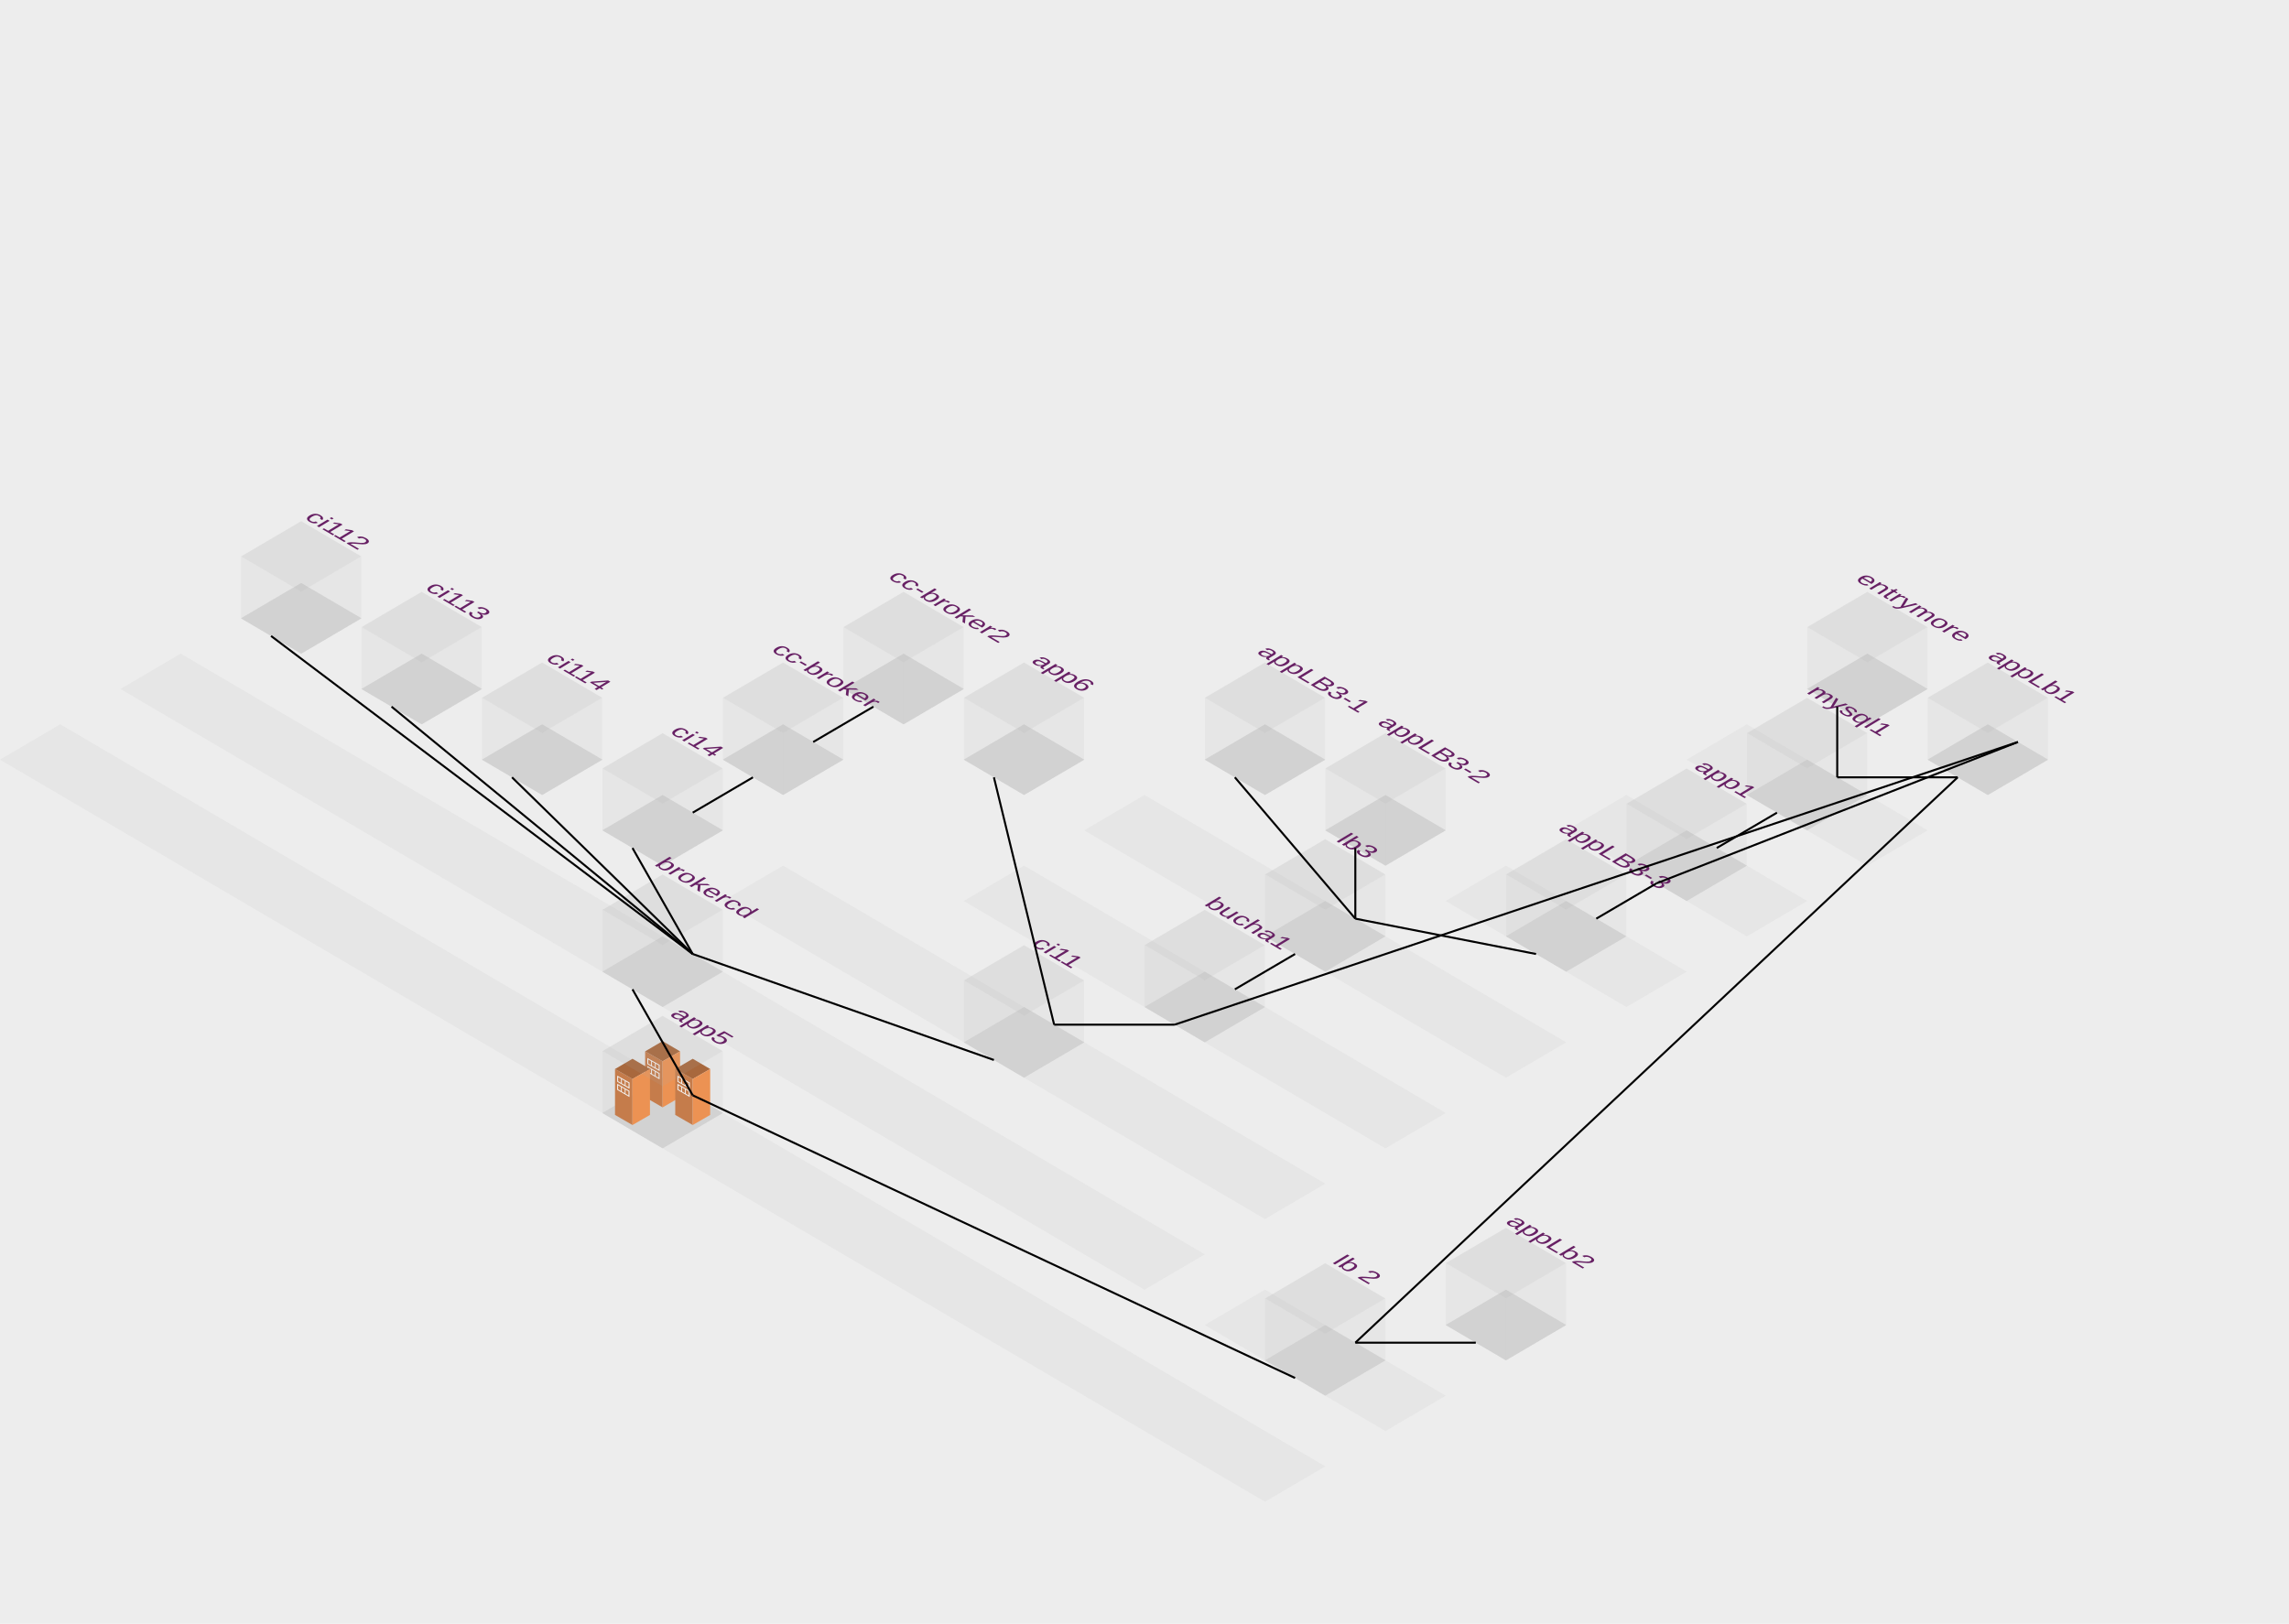
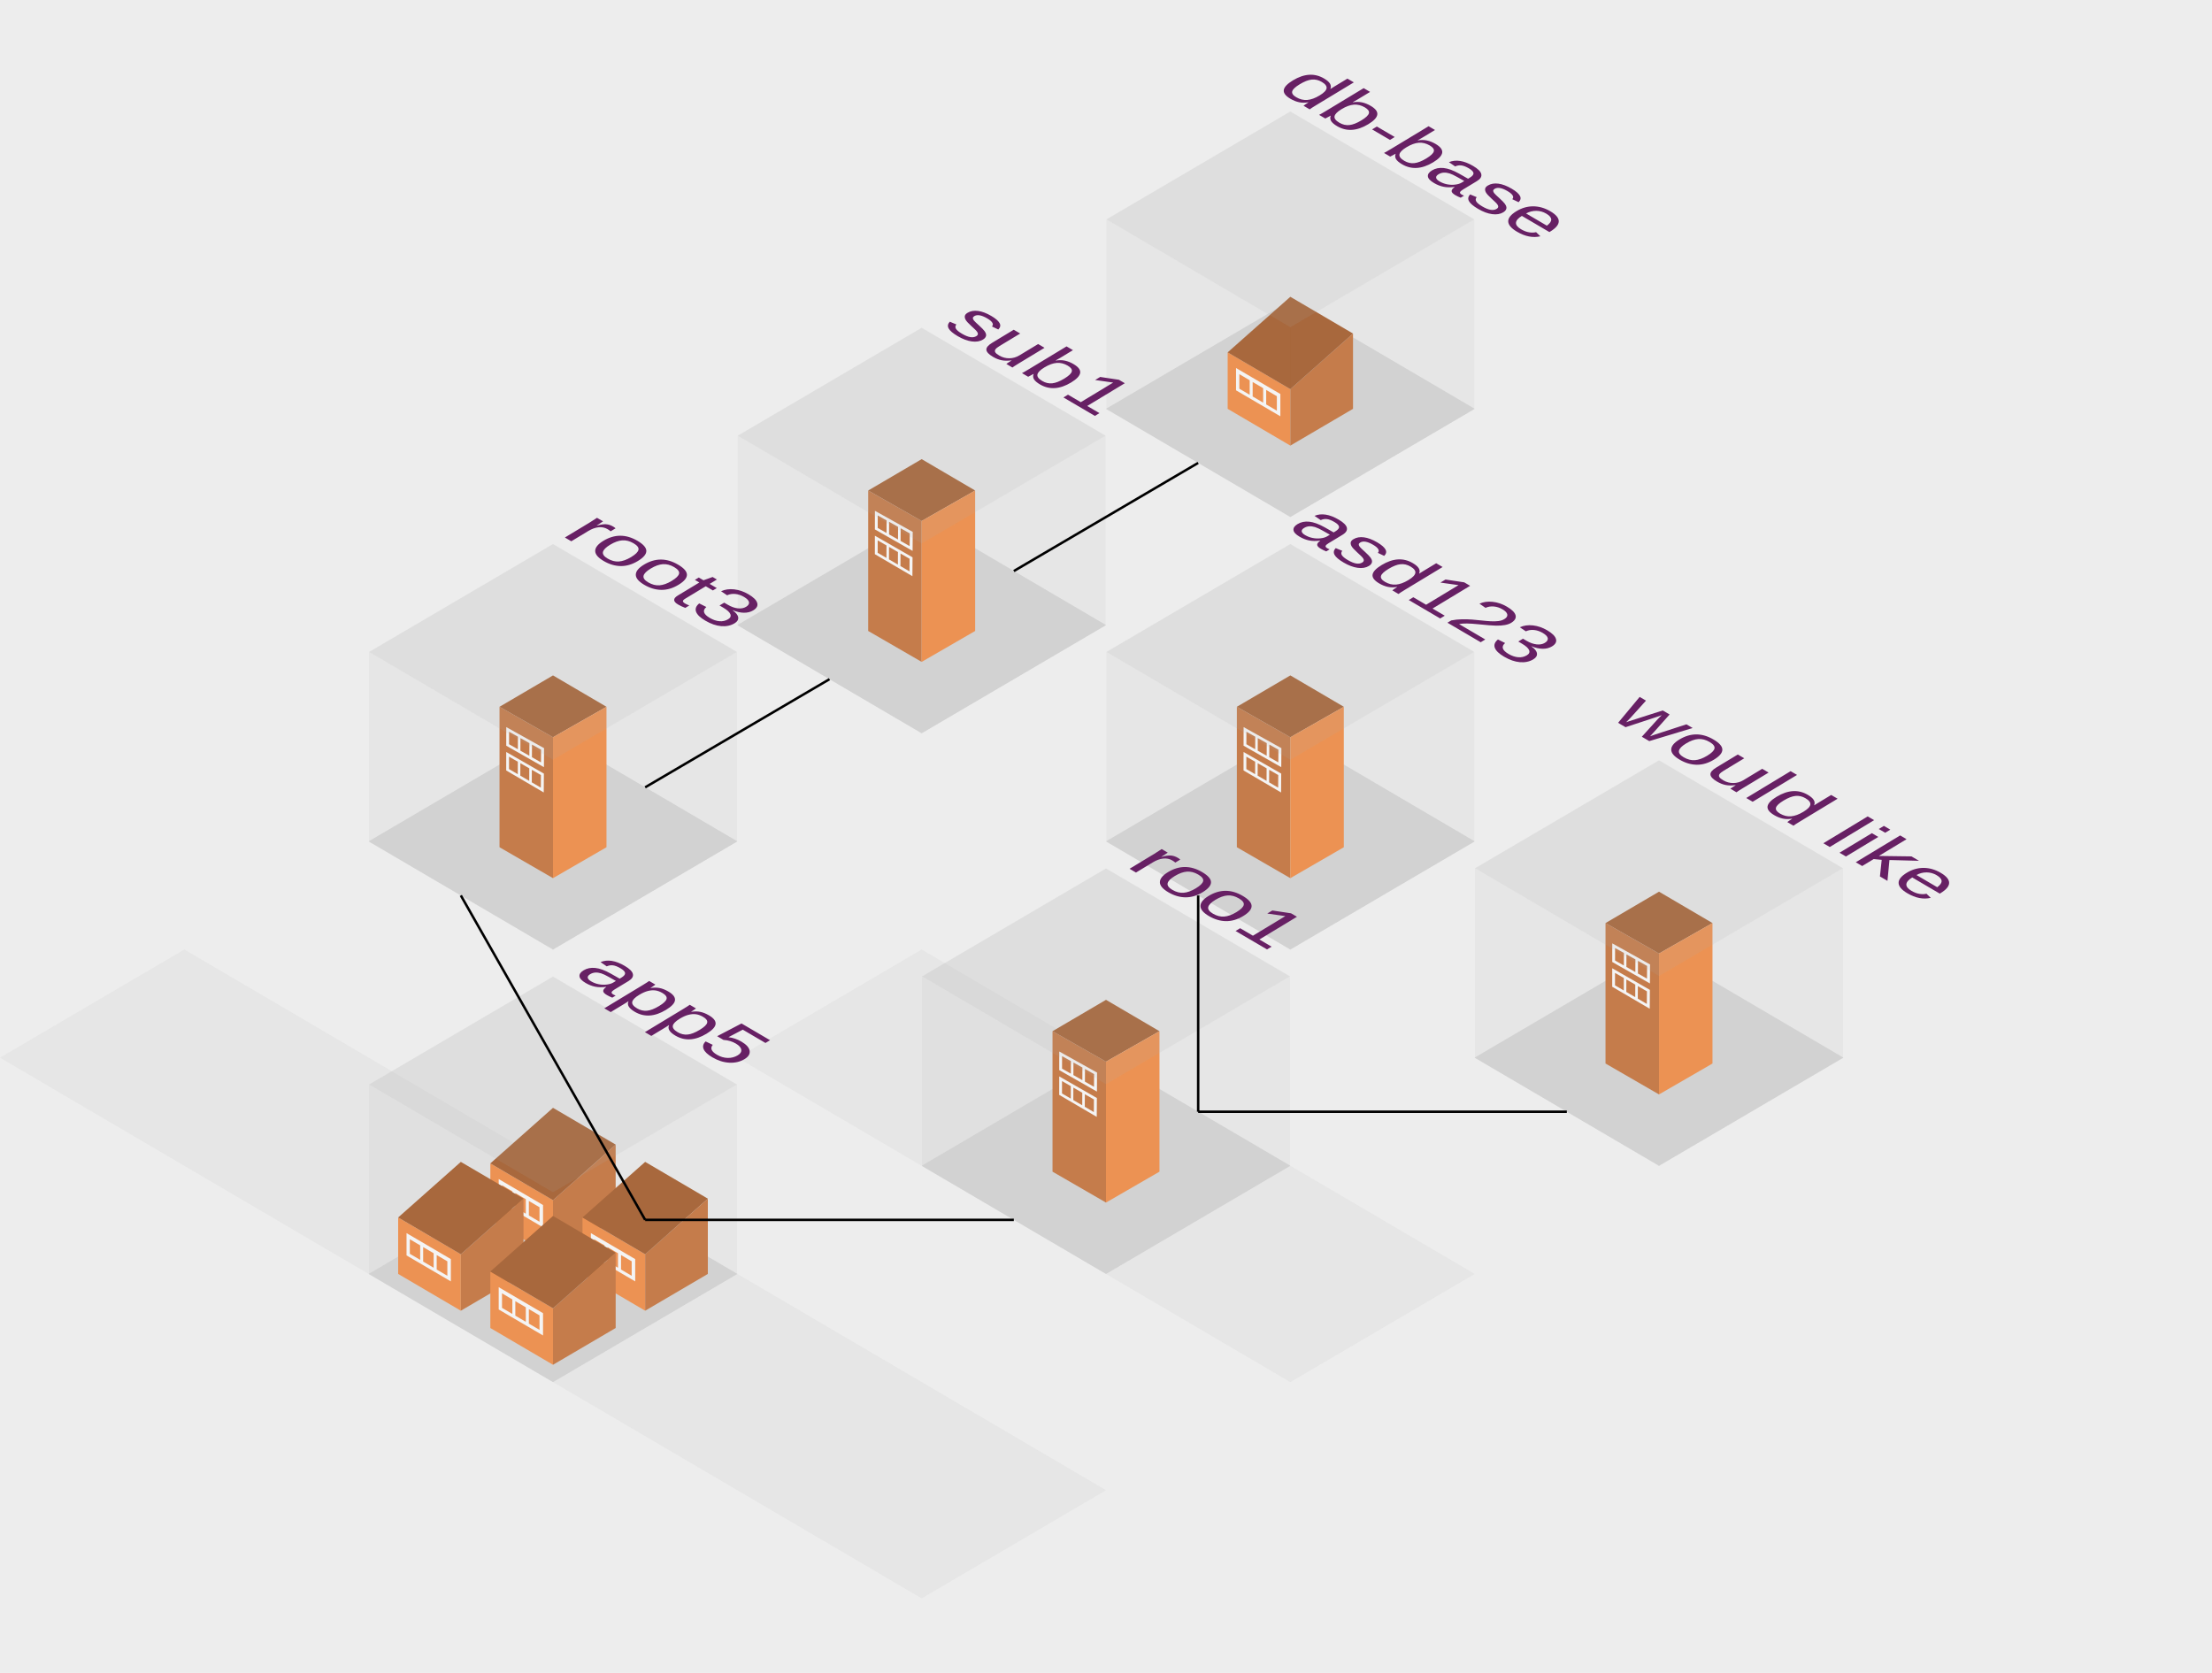
- <svg xmlns="http://www.w3.org/2000/svg" xmlns:xlink="http://www.w3.org/1999/xlink" baseProfile="full" height="808.5" version="1.1" width="1140.0">
+ <svg xmlns="http://www.w3.org/2000/svg" xmlns:xlink="http://www.w3.org/1999/xlink" baseProfile="full" height="680.625" version="1.1" width="900.0">
  <defs>
    <symbol id="grid.base" preserveAspectRatio="xMidYMax meet" viewBox="0,0,266.4,156.32">
      <polygon fill="#bababa" points="133.2,0 0,78.16 133.2,156.32 266.4,78.16" />
    </symbol>
-     <style type="text/css">text{font-family:Arial, Helvetica, sans-serif; fill: #672064;}</style>
+     <style type="text/css">text{font-family:Arial, Helvetica, sans-serif; fill: #672064;}.white{fill:#fff;}</style>
+     <symbol id="default" preserveAspectRatio="xMidYMax meet" viewBox="0,0,266.4,316.32">
+       <polygon class="light" points="133.2,316.32 0,238.16 0,118.16 133.2,196.32 133.2,316.32" />
+       <polygon class="dark" points="133.2,316.32 266.4,238.16 266.4,78.16 133.2,196.32 133.2,316.32" />
+       <polygon class="darker" points="133.2,0 0,118.16 133.2,196.32 266.4,78.16 133.2,0" />
+       <path class="white" d="M17.8,198.81,112,254V206.65L17.8,151.41ZM81.88,198l22.67,13.3v30.82l-22.67-13.3ZM53.12,181.12l22.33,13.1V225l-22.33-13.1ZM24.81,164.45l22,13v30.82l-22-12.91Z" />
+     </symbol>
+     <style type="text/css">.dark{fill:#c4692c;}.light{fill:#f58536;}.darker{fill:#a0501a;}</style>
    <symbol id="boundaries_box.front" preserveAspectRatio="xMidYMax meet" viewBox="0,0,265.58,292.78">
      <polygon fill="#bababa" fill-opacity="0.3" points="132.79,0 0,77.92 132.79,155.84 265.58,77.92 132.79,0" />
      <polygon fill="#ccc" fill-opacity="0.2" points="132.79,155.84 132.79,292.78 0,214.86 0,77.92 132.79,155.84" />
      <polygon fill="#ccc" fill-opacity="0.2" points="265.58,77.92 265.58,214.86 132.79,292.78 132.79,155.84 265.58,77.92" />
    </symbol>
-     <symbol id="application.medium" preserveAspectRatio="xMidYMax meet" viewBox="0,0,266.4,505">
+     <symbol id="application-medium" preserveAspectRatio="xMidYMax meet" viewBox="0,0,266.4,505">
      <polygon class="dark" points="133.2,505 0,428 0,78.16 133.2,154 133.2,505" />
      <polygon class="darker" points="133.2,0 0,78.16 133.2,154 266.4,78.16 133.2,0" />
      <polygon class="light" points="133.2,505 266.4,428 266.4,78.16 133.2,154 133.2,505" />
      <path class="white" d="M16.8,128.73l-.08,46.34,93.88,53.51.34-47.35Zm28.89,55.16L23.74,171.42l.07-31.08,22,12.3Zm28.6,16.24L52,187.47l.12-31.29,22.33,12.5Zm29,16.49L80.7,203.77l.17-31.5L103.54,185Z" />
      <path class="white" d="M16.63,236.75l93.52,54.83.34-47L16.7,190.74Zm63.9-1.61,22.59,13-.22,31.42L80.36,266.4Zm-28.64-16.5,22.24,12.82L74,262.67l-22.21-13ZM23.68,202.39,45.59,215l-.11,31L23.62,233.25Z" />
    </symbol>
-     <style type="text/css">.dark{fill:#c4692c;}.light{fill:#f58536;}.darker{fill:#a0501a;}.white{fill:#fff;}</style>
+     <symbol id="application-small" preserveAspectRatio="xMidYMax meet" viewBox="0,0,266.4,316.32">
+       <polygon class="light" points="133.2,316.32 0,238.16 0,118.16 133.2,196.32 133.2,316.32" />
+       <polygon class="dark" points="133.2,316.32 266.4,238.16 266.4,78.16 133.2,196.32 133.2,316.32" />
+       <polygon class="darker" points="133.2,0 0,118.16 133.2,196.32 266.4,78.16 133.2,0" />
+       <path class="white" d="M17.8,198.81,112,254V206.65L17.8,151.41ZM81.88,198l22.67,13.3v30.82l-22.67-13.3ZM53.12,181.12l22.33,13.1V225l-22.33-13.1ZM24.81,164.45l22,13v30.82l-22-12.91Z" />
+     </symbol>
  </defs>
-   <rect fill="#ededed" height="808.5" width="1140.0" x="0" y="0" />
-   <polyline fill="#ccc" fill-opacity="0.2" points="900.0,343.197 930.0,325.596 960.0,343.197 930.0,360.798" />
-   <use fill-opacity="0.4" height="66.0" width="60" x="900.0" xlink:href="#grid.base" y="294.798" />
-   <use height="66.0" width="60" x="900.0" xlink:href="#boundaries_box.front" y="294.798" />
-   <text font-size="11.88" transform="translate(900.0, 294.7982) skewY(30.404) skewX(-40.0) translate(-893.1072, -314.5982)" x="900.0" y="294.798">entrymore</text>
-   <polyline fill="#ccc" fill-opacity="0.2" points="960.0,378.399 990.0,360.798 1020.0,378.399 990.0,396" />
-   <use fill-opacity="0.4" height="66.0" width="60" x="960.0" xlink:href="#grid.base" y="330" />
-   <use height="66.0" width="60" x="960.0" xlink:href="#boundaries_box.front" y="330" />
-   <text font-size="11.88" transform="translate(960.0, 330) skewY(30.404) skewX(-40.0) translate(-947.4048, -349.8)" x="960.0" y="330">appLb1</text>
-   <polyline fill="#ccc" fill-opacity="0.2" points="840.0,378.399 870.0,360.798 960.0,413.601 930.0,431.202" />
-   <use fill-opacity="0.4" height="66.0" width="60" x="870.0" xlink:href="#grid.base" y="347.601" />
-   <use height="66.0" width="60" x="870.0" xlink:href="#boundaries_box.front" y="347.601" />
-   <text font-size="11.88" transform="translate(870.0, 347.6009) skewY(30.404) skewX(-40.0) translate(-857.4048, -367.4009)" x="870.0" y="347.601">mysql1</text>
-   <polyline fill="#ccc" fill-opacity="0.2" points="780.0,413.601 810.0,396 900.0,448.803 870.0,466.404" />
-   <use fill-opacity="0.4" height="66.0" width="60" x="810.0" xlink:href="#grid.base" y="382.803" />
-   <use height="66.0" width="60" x="810.0" xlink:href="#boundaries_box.front" y="382.803" />
-   <text font-size="11.88" transform="translate(810.0, 382.8027) skewY(30.404) skewX(-40.0) translate(-793.6032, -402.6027)" x="810.0" y="382.803">app1</text>
-   <polyline fill="#ccc" fill-opacity="0.2" points="600.0,378.399 630.0,360.798 660.0,378.399 630.0,396.0" />
-   <use fill-opacity="0.4" height="66.0" width="60" x="600.0" xlink:href="#grid.base" y="330.0" />
-   <use height="66.0" width="60" x="600.0" xlink:href="#boundaries_box.front" y="330.0" />
-   <text font-size="11.88" transform="translate(600.0, 330.0) skewY(30.404) skewX(-40.0) translate(-591.2064, -349.8)" x="600.0" y="330.0">appLB3-1</text>
-   <polyline fill="#ccc" fill-opacity="0.2" points="660.0,413.601 690.0,396.0 720.0,413.601 690.0,431.202" />
-   <use fill-opacity="0.4" height="66.0" width="60" x="660.0" xlink:href="#grid.base" y="365.202" />
-   <use height="66.0" width="60" x="660.0" xlink:href="#boundaries_box.front" y="365.202" />
-   <text font-size="11.88" transform="translate(660.0, 365.2018) skewY(30.404) skewX(-40.0) translate(-651.2064, -385.0018)" x="660.0" y="365.202">appLB3-2</text>
-   <polyline fill="#ccc" fill-opacity="0.2" points="720.0,448.803 750.0,431.202 840.0,484.004 810.0,501.605" />
-   <use fill-opacity="0.4" height="66.0" width="60" x="750.0" xlink:href="#grid.base" y="418.004" />
-   <use height="66.0" width="60" x="750.0" xlink:href="#boundaries_box.front" y="418.004" />
-   <text font-size="11.88" transform="translate(750.0, 418.0045) skewY(30.404) skewX(-40.0) translate(-741.2064, -437.8045)" x="750.0" y="418.004">appLB3-3</text>
-   <polyline fill="#ccc" fill-opacity="0.2" points="420.0,343.197 450.0,325.596 480.0,343.197 450.0,360.798" />
-   <use fill-opacity="0.4" height="66.0" width="60" x="420.0" xlink:href="#grid.base" y="294.798" />
-   <use height="66.0" width="60" x="420.0" xlink:href="#boundaries_box.front" y="294.798" />
-   <text font-size="11.88" transform="translate(420.0, 294.7982) skewY(30.404) skewX(-40.0) translate(-415.008, -314.5982)" x="420.0" y="294.798">cc-broker2</text>
-   <polyline fill="#ccc" fill-opacity="0.2" points="480.0,378.399 510.0,360.798 540.0,378.399 510.0,396.0" />
-   <use fill-opacity="0.4" height="66.0" width="60" x="480.0" xlink:href="#grid.base" y="330.0" />
-   <use height="66.0" width="60" x="480.0" xlink:href="#boundaries_box.front" y="330.0" />
-   <text font-size="11.88" transform="translate(480.0, 330.0) skewY(30.404) skewX(-40.0) translate(-463.6032, -349.8)" x="480.0" y="330.0">app6</text>
-   <polyline fill="#ccc" fill-opacity="0.2" points="540.0,413.601 570.0,396.0 780.0,519.206 750.0,536.807" />
-   <use fill-opacity="0.4" height="66.0" width="60" x="630.0" xlink:href="#grid.base" y="418.004" />
-   <use height="66.0" width="60" x="630.0" xlink:href="#boundaries_box.front" y="418.004" />
-   <text font-size="11.88" transform="translate(630.0, 418.0045) skewY(30.404) skewX(-40.0) translate(-611.7024, -437.8045)" x="630.0" y="418.004">lb3</text>
-   <polyline fill="#ccc" fill-opacity="0.2" points="360.0,378.399 390.0,360.798 420.0,378.399 390.0,396.0" />
-   <use fill-opacity="0.4" height="66.0" width="60" x="360.0" xlink:href="#grid.base" y="330.0" />
-   <use height="66.0" width="60" x="360.0" xlink:href="#boundaries_box.front" y="330.0" />
-   <text font-size="11.88" transform="translate(360.0, 330.0) skewY(30.404) skewX(-40.0) translate(-353.1072, -349.8)" x="360.0" y="330.0">cc-broker</text>
-   <polyline fill="#ccc" fill-opacity="0.2" points="480.0,448.803 510.0,431.202 720.0,554.408 690.0,572.009" />
-   <use fill-opacity="0.4" height="66.0" width="60" x="570.0" xlink:href="#grid.base" y="453.206" />
-   <use height="66.0" width="60" x="570.0" xlink:href="#boundaries_box.front" y="453.206" />
-   <text font-size="11.88" transform="translate(570.0, 453.2063) skewY(30.404) skewX(-40.0) translate(-557.4048, -473.0063)" x="570.0" y="453.206">bucha1</text>
-   <polyline fill="#ccc" fill-opacity="0.2" points="120.0,307.996 150.0,290.395 180.0,307.996 150.0,325.596" />
-   <use fill-opacity="0.4" height="66.0" width="60" x="120.0" xlink:href="#grid.base" y="259.596" />
-   <use height="66.0" width="60" x="120.0" xlink:href="#boundaries_box.front" y="259.596" />
-   <text font-size="11.88" transform="translate(120.0, 259.5964) skewY(30.404) skewX(-40.0) translate(-105.504, -279.3964)" x="120.0" y="259.596">ci112</text>
-   <polyline fill="#ccc" fill-opacity="0.2" points="180.0,343.197 210.0,325.596 240.0,343.197 210.0,360.798" />
-   <use fill-opacity="0.4" height="66.0" width="60" x="180.0" xlink:href="#grid.base" y="294.798" />
-   <use height="66.0" width="60" x="180.0" xlink:href="#boundaries_box.front" y="294.798" />
-   <text font-size="11.88" transform="translate(180.0, 294.7982) skewY(30.404) skewX(-40.0) translate(-165.504, -314.5982)" x="180.0" y="294.798">ci113</text>
-   <polyline fill="#ccc" fill-opacity="0.2" points="240.0,378.399 270.0,360.798 300.0,378.399 270.0,396.0" />
-   <use fill-opacity="0.4" height="66.0" width="60" x="240.0" xlink:href="#grid.base" y="330.0" />
-   <use height="66.0" width="60" x="240.0" xlink:href="#boundaries_box.front" y="330.0" />
-   <text font-size="11.88" transform="translate(240.0, 330.0) skewY(30.404) skewX(-40.0) translate(-225.504, -349.8)" x="240.0" y="330.0">ci114</text>
-   <polyline fill="#ccc" fill-opacity="0.2" points="300.0,413.601 330.0,396.0 360.0,413.601 330.0,431.202" />
-   <use fill-opacity="0.4" height="66.0" width="60" x="300.0" xlink:href="#grid.base" y="365.202" />
-   <use height="66.0" width="60" x="300.0" xlink:href="#boundaries_box.front" y="365.202" />
-   <text font-size="11.88" transform="translate(300.0, 365.2018) skewY(30.404) skewX(-40.0) translate(-283.6032, -385.0018)" x="300.0" y="365.202">ci14</text>
-   <polyline fill="#ccc" fill-opacity="0.2" points="360.0,448.803 390.0,431.202 660.0,589.61 630.0,607.211" />
-   <use fill-opacity="0.4" height="66.0" width="60" x="480.0" xlink:href="#grid.base" y="470.807" />
-   <use height="66.0" width="60" x="480.0" xlink:href="#boundaries_box.front" y="470.807" />
-   <text font-size="11.88" transform="translate(480.0, 470.8072) skewY(30.404) skewX(-40.0) translate(-463.6032, -490.6072)" x="480.0" y="470.807">ci11</text>
-   <polyline fill="#ccc" fill-opacity="0.2" points="720.0,660.013 750.0,642.413 780.0,660.013 750.0,677.614" />
-   <use fill-opacity="0.4" height="66.0" width="60" x="720.0" xlink:href="#grid.base" y="611.614" />
-   <use height="66.0" width="60" x="720.0" xlink:href="#boundaries_box.front" y="611.614" />
-   <text font-size="11.88" transform="translate(720.0, 611.6143) skewY(30.404) skewX(-40.0) translate(-707.4048, -631.4143)" x="720.0" y="611.614">appLb2</text>
-   <polyline fill="#ccc" fill-opacity="0.2" points="60.0,343.197 90.0,325.596 600.0,624.812 570.0,642.413" />
-   <use fill-opacity="0.4" height="66.0" width="60" x="300.0" xlink:href="#grid.base" y="435.605" />
-   <use height="66.0" width="60" x="300.0" xlink:href="#boundaries_box.front" y="435.605" />
-   <text font-size="11.88" transform="translate(300.0, 435.6054) skewY(30.404) skewX(-40.0) translate(-291.2064, -455.4054)" x="300.0" y="435.605">brokercd</text>
-   <polyline fill="#ccc" fill-opacity="0.2" points="600.0,660.013 630.0,642.413 720.0,695.215 690.0,712.816" />
-   <use fill-opacity="0.4" height="66.0" width="60" x="630.0" xlink:href="#grid.base" y="629.215" />
-   <use height="66.0" width="60" x="630.0" xlink:href="#boundaries_box.front" y="629.215" />
-   <text font-size="11.88" transform="translate(630.0, 629.2152) skewY(30.404) skewX(-40.0) translate(-613.6032, -649.0152)" x="630.0" y="629.215">lb 2</text>
-   <polyline fill="#ccc" fill-opacity="0.2" points="0.0,378.399 30.0,360.798 660.0,730.417 630.0,748.018" />
-   <use fill-opacity="0.4" height="66.0" width="60" x="300.0" xlink:href="#grid.base" y="506.009" />
-   <use height="33.0" width="20.4" x="319.8" xlink:href="#application.medium" y="518.592" />
-   <use height="33.0" width="20.4" x="334.8" xlink:href="#application.medium" y="527.392" />
-   <use height="33.0" width="20.4" x="304.8" xlink:href="#application.medium" y="527.392" />
-   <use height="66.0" width="60" x="300.0" xlink:href="#boundaries_box.front" y="506.009" />
-   <text font-size="11.88" transform="translate(300.0, 506.009) skewY(30.404) skewX(-40.0) translate(-283.6032, -525.809)" x="300.0" y="506.009">app5</text>
-   <line fill="rgb(0,0,0)" stroke="black" stroke-width="1" x1="345.0" x2="645.0" y1="545.608" y2="686.415" />
-   <line fill="rgb(0,0,0)" stroke="black" stroke-width="1" x1="345.0" x2="315.0" y1="545.608" y2="492.805" />
-   <line fill="rgb(0,0,0)" stroke="black" stroke-width="1" x1="915.0" x2="975.0" y1="387.2" y2="387.2" />
-   <line fill="rgb(0,0,0)" stroke="black" stroke-width="1" x1="915.0" x2="915.0" y1="387.2" y2="351.998" />
-   <line fill="rgb(0,0,0)" stroke="black" stroke-width="1" x1="1005.0" x2="825.0" y1="369.599" y2="440.002" />
-   <line fill="rgb(0,0,0)" stroke="black" stroke-width="1" x1="1005.0" x2="585.0" y1="369.599" y2="510.406" />
-   <line fill="rgb(0,0,0)" stroke="black" stroke-width="1" x1="675.0" x2="975.0" y1="668.814" y2="387.2" />
-   <line fill="rgb(0,0,0)" stroke="black" stroke-width="1" x1="675.0" x2="735.0" y1="668.814" y2="668.814" />
-   <line fill="rgb(0,0,0)" stroke="black" stroke-width="1" x1="855.0" x2="885.0" y1="422.401" y2="404.8" />
-   <line fill="rgb(0,0,0)" stroke="black" stroke-width="1" x1="675.0" x2="615.0" y1="457.603" y2="387.2" />
-   <line fill="rgb(0,0,0)" stroke="black" stroke-width="1" x1="675.0" x2="675.0" y1="457.603" y2="422.401" />
-   <line fill="rgb(0,0,0)" stroke="black" stroke-width="1" x1="675.0" x2="765.0" y1="457.603" y2="475.204" />
-   <line fill="rgb(0,0,0)" stroke="black" stroke-width="1" x1="795.0" x2="825.0" y1="457.603" y2="440.002" />
-   <line fill="rgb(0,0,0)" stroke="black" stroke-width="1" x1="615.0" x2="645.0" y1="492.805" y2="475.204" />
-   <line fill="rgb(0,0,0)" stroke="black" stroke-width="1" x1="405.0" x2="435.0" y1="369.599" y2="351.998" />
-   <line fill="rgb(0,0,0)" stroke="black" stroke-width="1" x1="525.0" x2="495.0" y1="510.406" y2="387.2" />
-   <line fill="rgb(0,0,0)" stroke="black" stroke-width="1" x1="525.0" x2="585.0" y1="510.406" y2="510.406" />
-   <line fill="rgb(0,0,0)" stroke="black" stroke-width="1" x1="345.0" x2="255.0" y1="475.204" y2="387.2" />
-   <line fill="rgb(0,0,0)" stroke="black" stroke-width="1" x1="345.0" x2="135.0" y1="475.204" y2="316.796" />
-   <line fill="rgb(0,0,0)" stroke="black" stroke-width="1" x1="345.0" x2="195.0" y1="475.204" y2="351.998" />
-   <line fill="rgb(0,0,0)" stroke="black" stroke-width="1" x1="345.0" x2="495.0" y1="475.204" y2="528.007" />
-   <line fill="rgb(0,0,0)" stroke="black" stroke-width="1" x1="345.0" x2="315.0" y1="475.204" y2="422.401" />
-   <line fill="rgb(0,0,0)" stroke="black" stroke-width="1" x1="345.0" x2="375.0" y1="404.8" y2="387.2" />
+   <rect fill="#ededed" height="680.625" width="900.0" x="0" y="0" />
+   <polyline fill="#ccc" fill-opacity="0.2" points="450.0,166.359 525.0,122.357 600.0,166.359 525.0,210.362" />
+   <use fill-opacity="0.4" height="165.0" width="150" x="450.0" xlink:href="#grid.base" y="45.362" />
+   <use height="82.5" width="51.0" x="499.5" xlink:href="#default" y="98.82" />
+   <use height="165.0" width="150" x="450.0" xlink:href="#boundaries_box.front" y="45.362" />
+   <text font-size="29.7" transform="translate(450.0, 45.36157) skewY(30.404) skewX(-40.0) translate(-423.264, -94.86157)" x="450.0" y="45.362">db-base</text>
+   <polyline fill="#ccc" fill-opacity="0.2" points="300.0,254.364 375.0,210.362 450.0,254.364 375.0,298.366" />
+   <use fill-opacity="0.4" height="165.0" width="150" x="300.0" xlink:href="#grid.base" y="133.366" />
+   <use height="82.5" width="51.0" x="349.5" xlink:href="#application-medium" y="186.825" />
+   <use height="165.0" width="150" x="300.0" xlink:href="#boundaries_box.front" y="133.366" />
+   <text font-size="29.7" transform="translate(300.0, 133.366) skewY(30.404) skewX(-40.0) translate(-259.008, -182.866)" x="300.0" y="133.366">sub1</text>
+   <polyline fill="#ccc" fill-opacity="0.2" points="450.0,342.368 525.0,298.366 600.0,342.368 525.0,386.371" />
+   <use fill-opacity="0.4" height="165.0" width="150" x="450.0" xlink:href="#grid.base" y="221.371" />
+   <use height="82.5" width="51.0" x="499.5" xlink:href="#application-medium" y="274.829" />
+   <use height="165.0" width="150" x="450.0" xlink:href="#boundaries_box.front" y="221.371" />
+   <text font-size="29.7" transform="translate(450.0, 221.3705) skewY(30.404) skewX(-40.0) translate(-418.512, -270.8705)" x="450.0" y="221.371">asd123</text>
+   <polyline fill="#ccc" fill-opacity="0.2" points="600.0,430.373 675.0,386.371 750.0,430.373 675.0,474.375" />
+   <use fill-opacity="0.4" height="165.0" width="150" x="600.0" xlink:href="#grid.base" y="309.375" />
+   <use height="82.5" width="51.0" x="649.5" xlink:href="#application-medium" y="362.834" />
+   <use height="165.0" width="150" x="600.0" xlink:href="#boundaries_box.front" y="309.375" />
+   <text font-size="29.7" transform="translate(600.0, 309.375) skewY(30.404) skewX(-40.0) translate(-587.52, -358.875)" x="600.0" y="309.375">would like</text>
+   <polyline fill="#ccc" fill-opacity="0.2" points="150.0,342.368 225.0,298.366 300.0,342.368 225.0,386.371" />
+   <use fill-opacity="0.4" height="165.0" width="150" x="150.0" xlink:href="#grid.base" y="221.371" />
+   <use height="82.5" width="51.0" x="199.5" xlink:href="#application-medium" y="274.829" />
+   <use height="165.0" width="150" x="150.0" xlink:href="#boundaries_box.front" y="221.371" />
+   <text font-size="29.7" transform="translate(150.0, 221.3705) skewY(30.404) skewX(-40.0) translate(-113.76, -270.8705)" x="150.0" y="221.371">root3</text>
+   <polyline fill="#ccc" fill-opacity="0.2" points="300.0,430.373 375.0,386.371 600.0,518.377 525.0,562.379" />
+   <use fill-opacity="0.4" height="165.0" width="150" x="375.0" xlink:href="#grid.base" y="353.377" />
+   <use height="82.5" width="51.0" x="424.5" xlink:href="#application-medium" y="406.836" />
+   <use height="165.0" width="150" x="375.0" xlink:href="#boundaries_box.front" y="353.377" />
+   <text font-size="29.7" transform="translate(375.0, 353.3772) skewY(30.404) skewX(-40.0) translate(-334.008, -402.8772)" x="375.0" y="353.377">roo1</text>
+   <polyline fill="#ccc" fill-opacity="0.2" points="0.0,430.373 75.0,386.371 450.0,606.382 375.0,650.384" />
+   <use fill-opacity="0.4" height="165.0" width="150" x="150.0" xlink:href="#grid.base" y="397.379" />
+   <use height="82.5" width="51.0" x="199.5" xlink:href="#application-small" y="428.837" />
+   <use height="82.5" width="51.0" x="237.0" xlink:href="#application-small" y="450.838" />
+   <use height="82.5" width="51.0" x="162.0" xlink:href="#application-small" y="450.838" />
+   <use height="82.5" width="51.0" x="199.5" xlink:href="#application-small" y="472.839" />
+   <use height="165.0" width="150" x="150.0" xlink:href="#boundaries_box.front" y="397.379" />
+   <text font-size="29.7" transform="translate(150.0, 397.3795) skewY(30.404) skewX(-40.0) translate(-109.008, -446.8795)" x="150.0" y="397.379">app5</text>
+   <line fill="rgb(0,0,0)" stroke="black" stroke-width="1" x1="412.5" x2="487.5" y1="232.363" y2="188.36" />
+   <line fill="rgb(0,0,0)" stroke="black" stroke-width="1" x1="262.5" x2="187.5" y1="496.376" y2="364.369" />
+   <line fill="rgb(0,0,0)" stroke="black" stroke-width="1" x1="262.5" x2="412.5" y1="496.376" y2="496.376" />
+   <line fill="rgb(0,0,0)" stroke="black" stroke-width="1" x1="262.5" x2="337.5" y1="320.367" y2="276.365" />
+   <line fill="rgb(0,0,0)" stroke="black" stroke-width="1" x1="487.5" x2="487.5" y1="452.374" y2="364.369" />
+   <line fill="rgb(0,0,0)" stroke="black" stroke-width="1" x1="487.5" x2="637.5" y1="452.374" y2="452.374" />
</svg>
